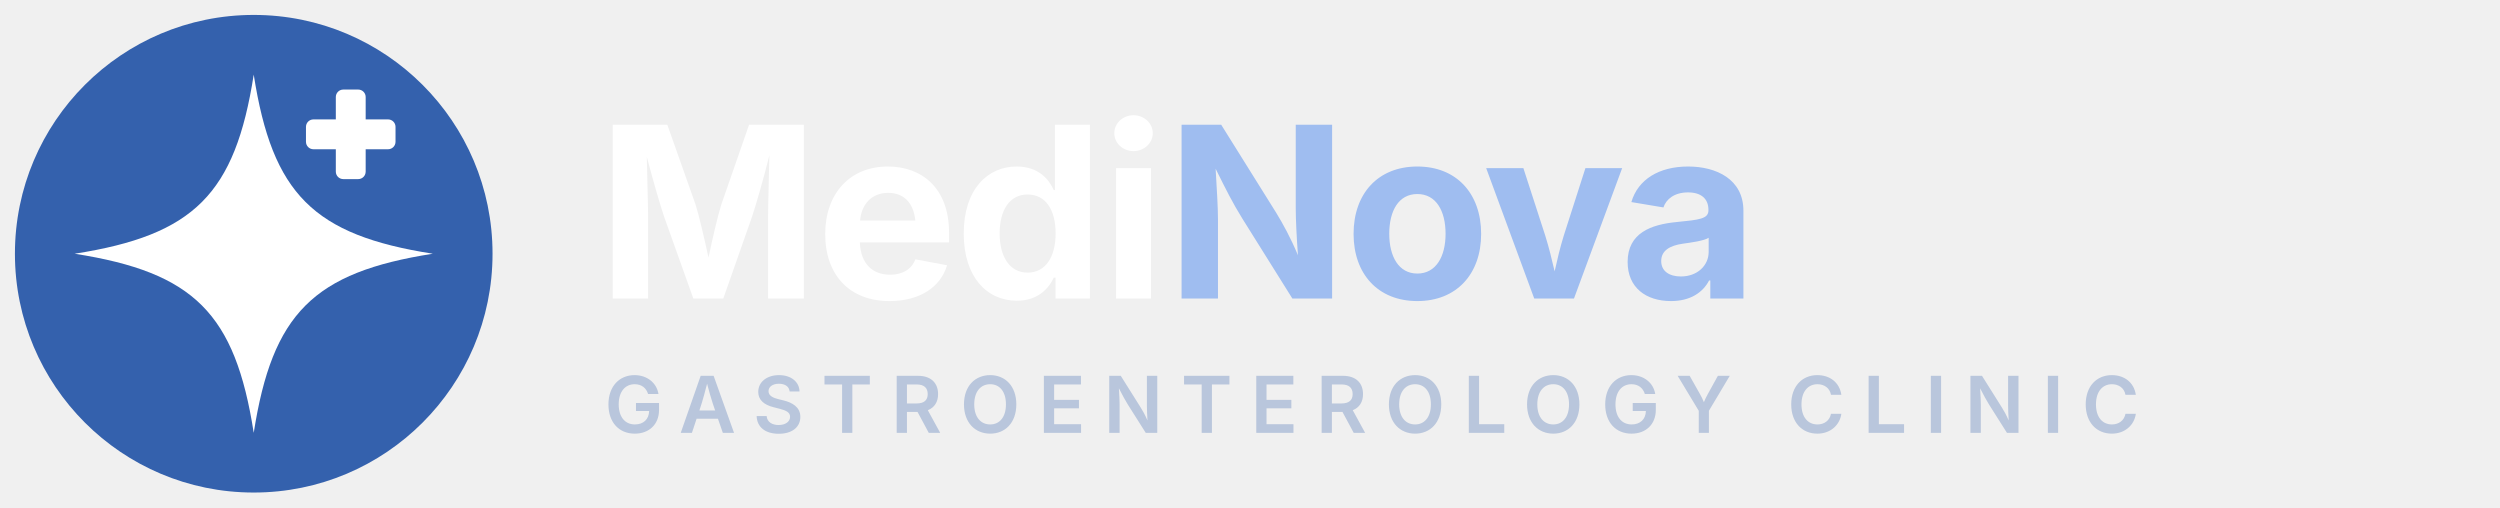
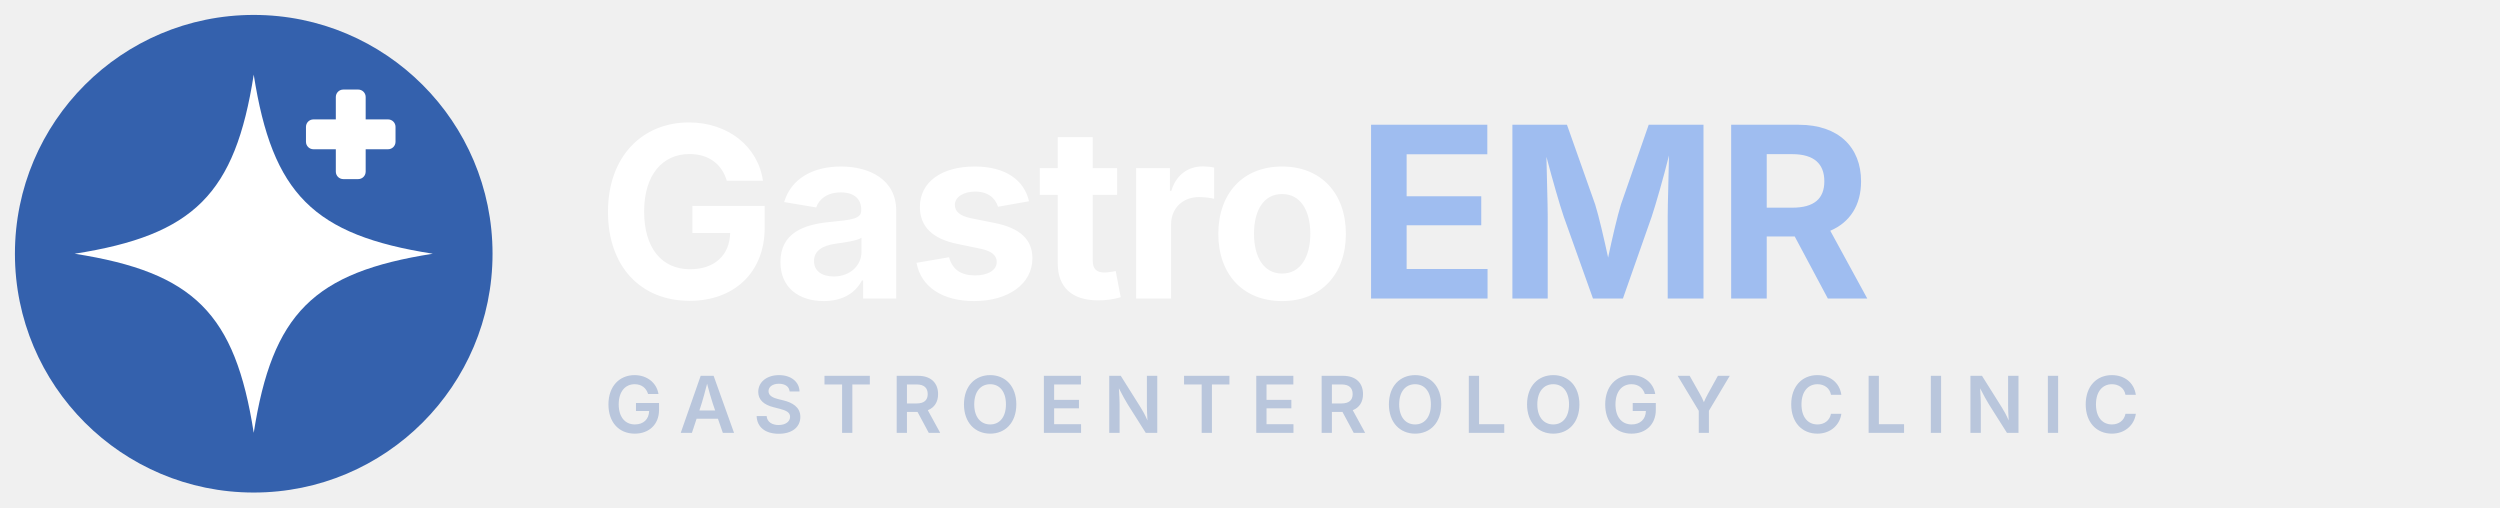
- <svg xmlns="http://www.w3.org/2000/svg" width="335" height="68" viewBox="0 0 335 68" fill="none" role="img" aria-label="MediNova Gastroenterology Clinic">
+ <svg xmlns="http://www.w3.org/2000/svg" width="335" height="68" viewBox="0 0 335 68" fill="none" role="img" aria-label="GastroEMR Gastroenterology Clinic">
  <circle cx="34" cy="34" r="32" fill="#3461ad" />
  <path d="M34 10 C36.5 26 42 31.5 58 34 C42 36.5 36.5 42 34 58 C31.5 42 26 36.5 10 34 C26 31.5 31.5 26 34 10 Z" fill="#ffffff" />
  <rect x="45" y="12" width="4" height="12" rx="1" fill="#ffffff" />
  <rect x="41" y="16" width="12" height="4" rx="1" fill="#ffffff" />
-   <text x="80" y="40" font-family="Inter, 'Segoe UI', Helvetica, Arial, sans-serif" font-size="32" font-weight="700" letter-spacing="-0.5" fill="#ffffff">Medi<tspan fill="#9fbdf0">Nova</tspan>
+   <text x="80" y="40" font-family="Inter, 'Segoe UI', Helvetica, Arial, sans-serif" font-size="32" font-weight="700" letter-spacing="-0.5" fill="#ffffff">Gastro<tspan fill="#9fbdf0">EMR</tspan>
  </text>
  <text x="81" y="58" font-family="Inter, 'Segoe UI', Helvetica, Arial, sans-serif" font-size="10.5" font-weight="600" letter-spacing="2.4" fill="#b9c6dc">GASTROENTEROLOGY CLINIC</text>
</svg>
